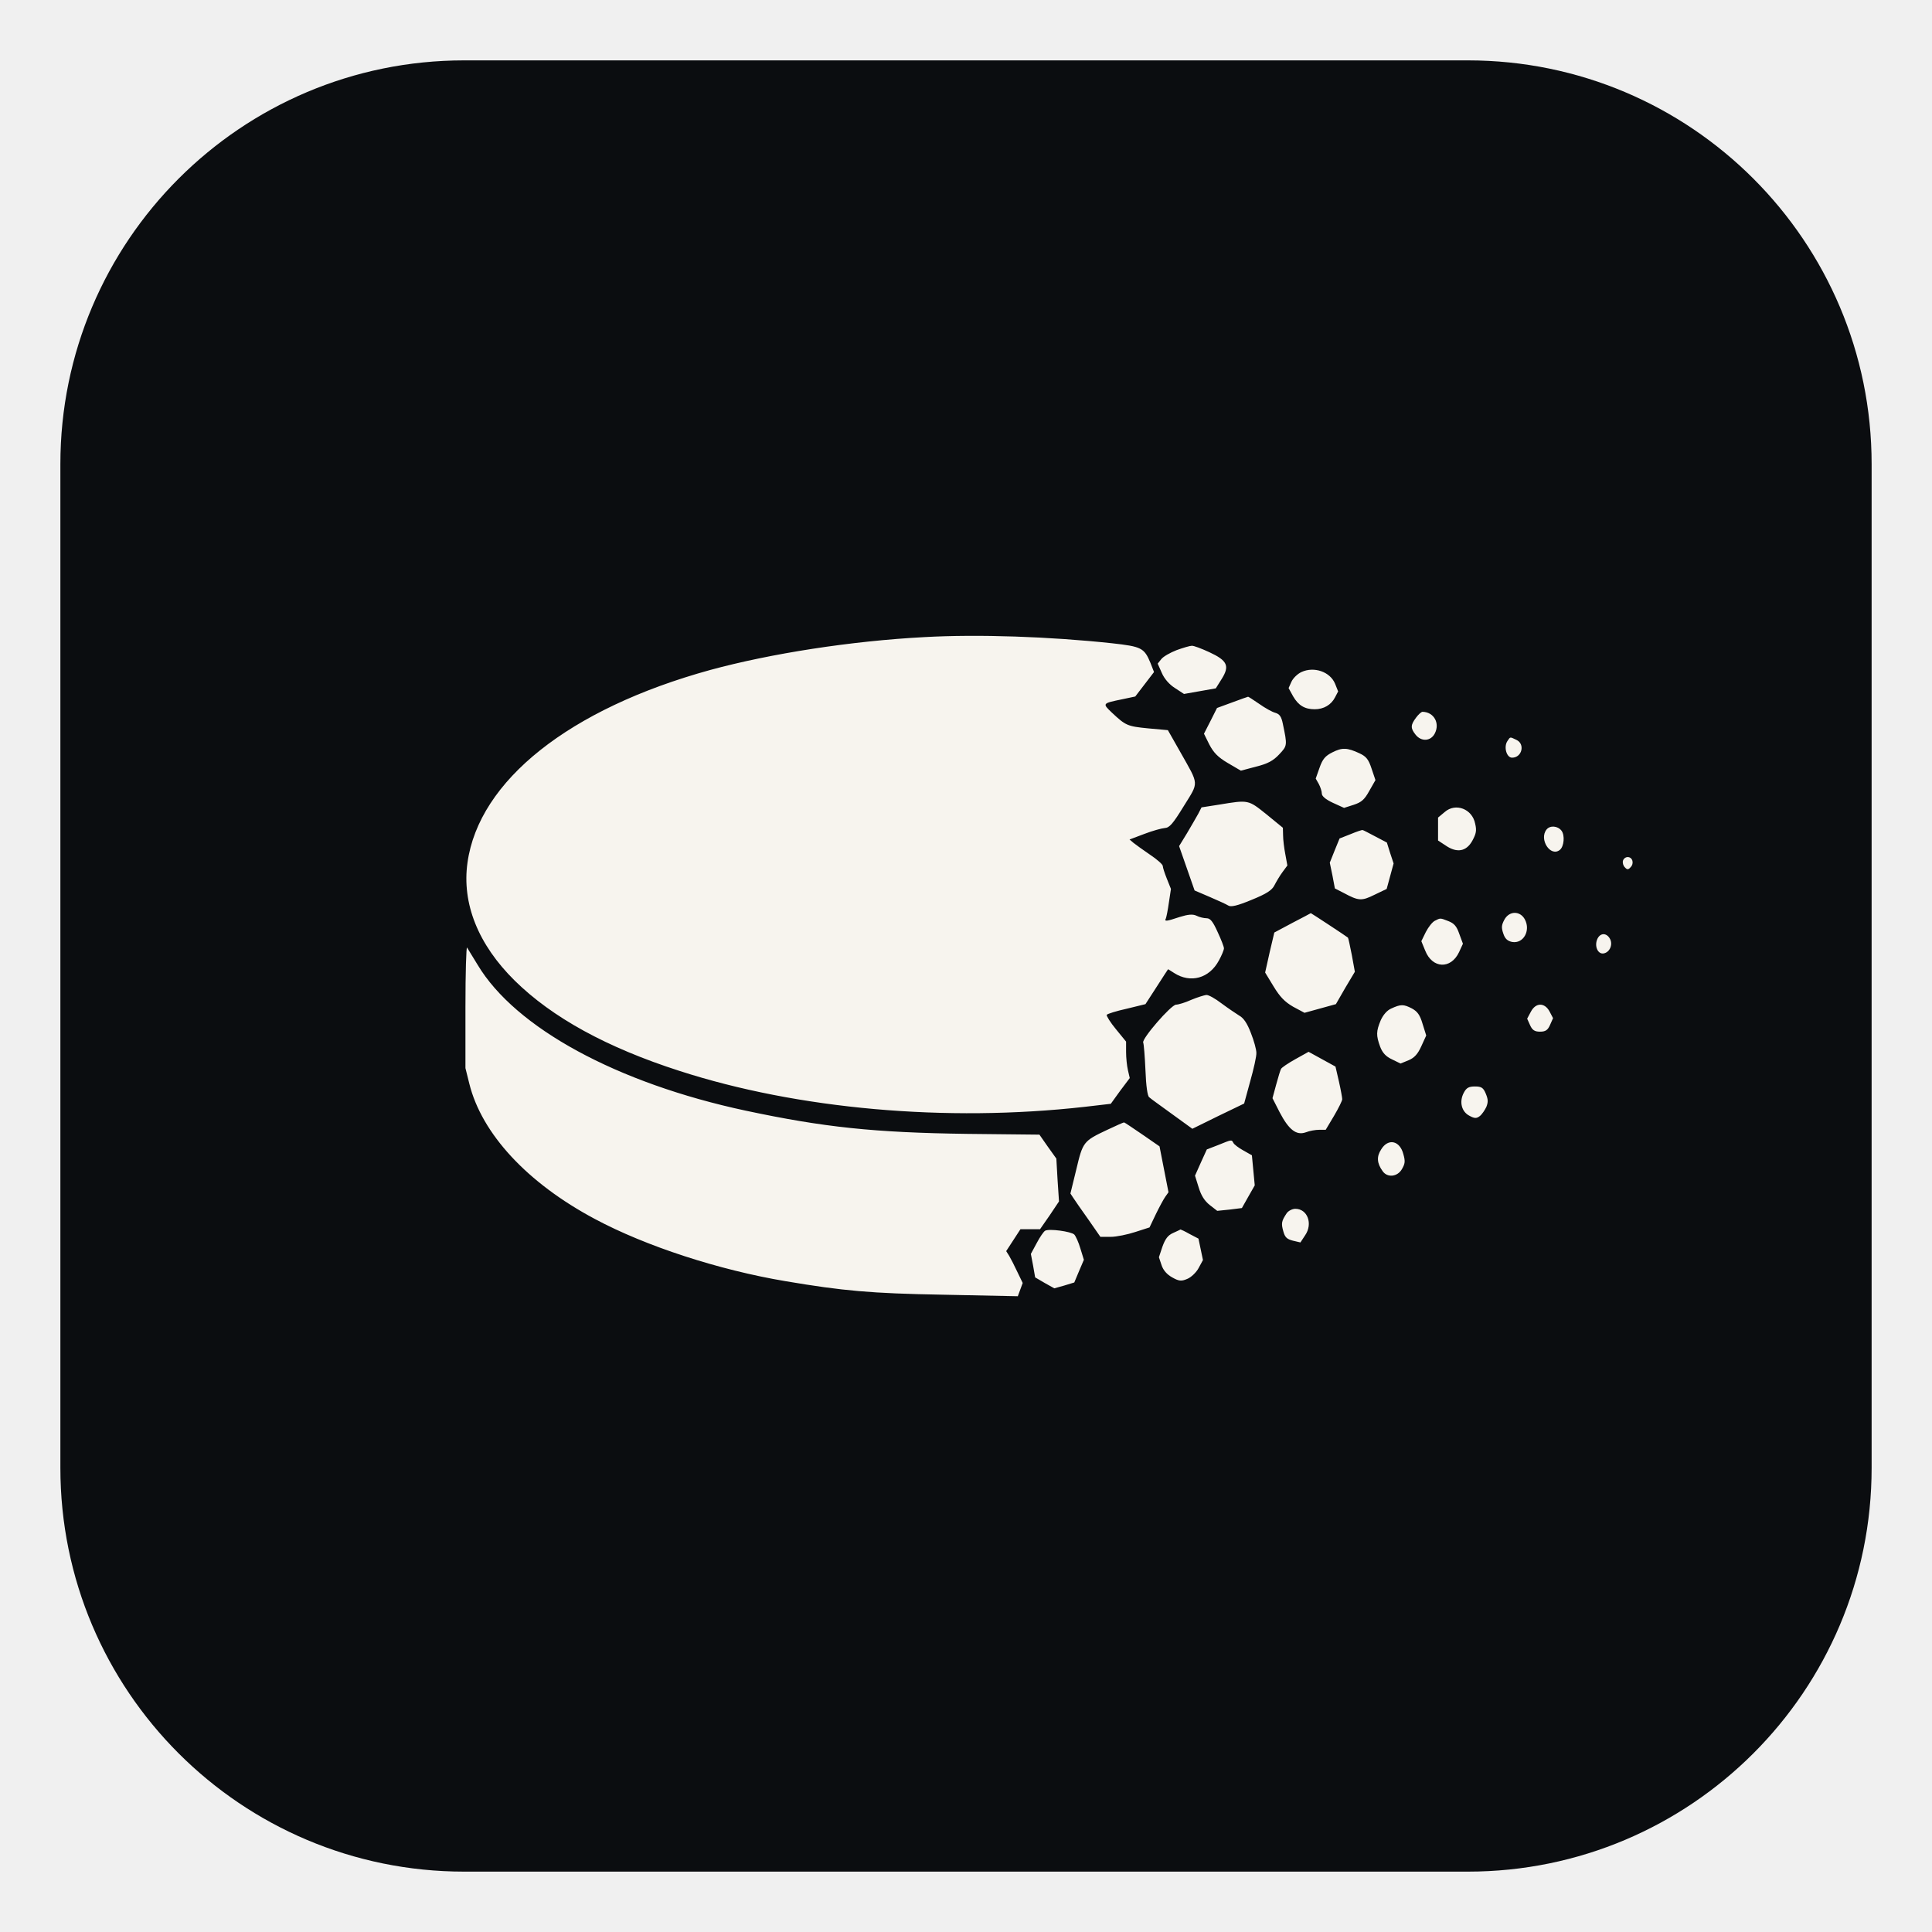
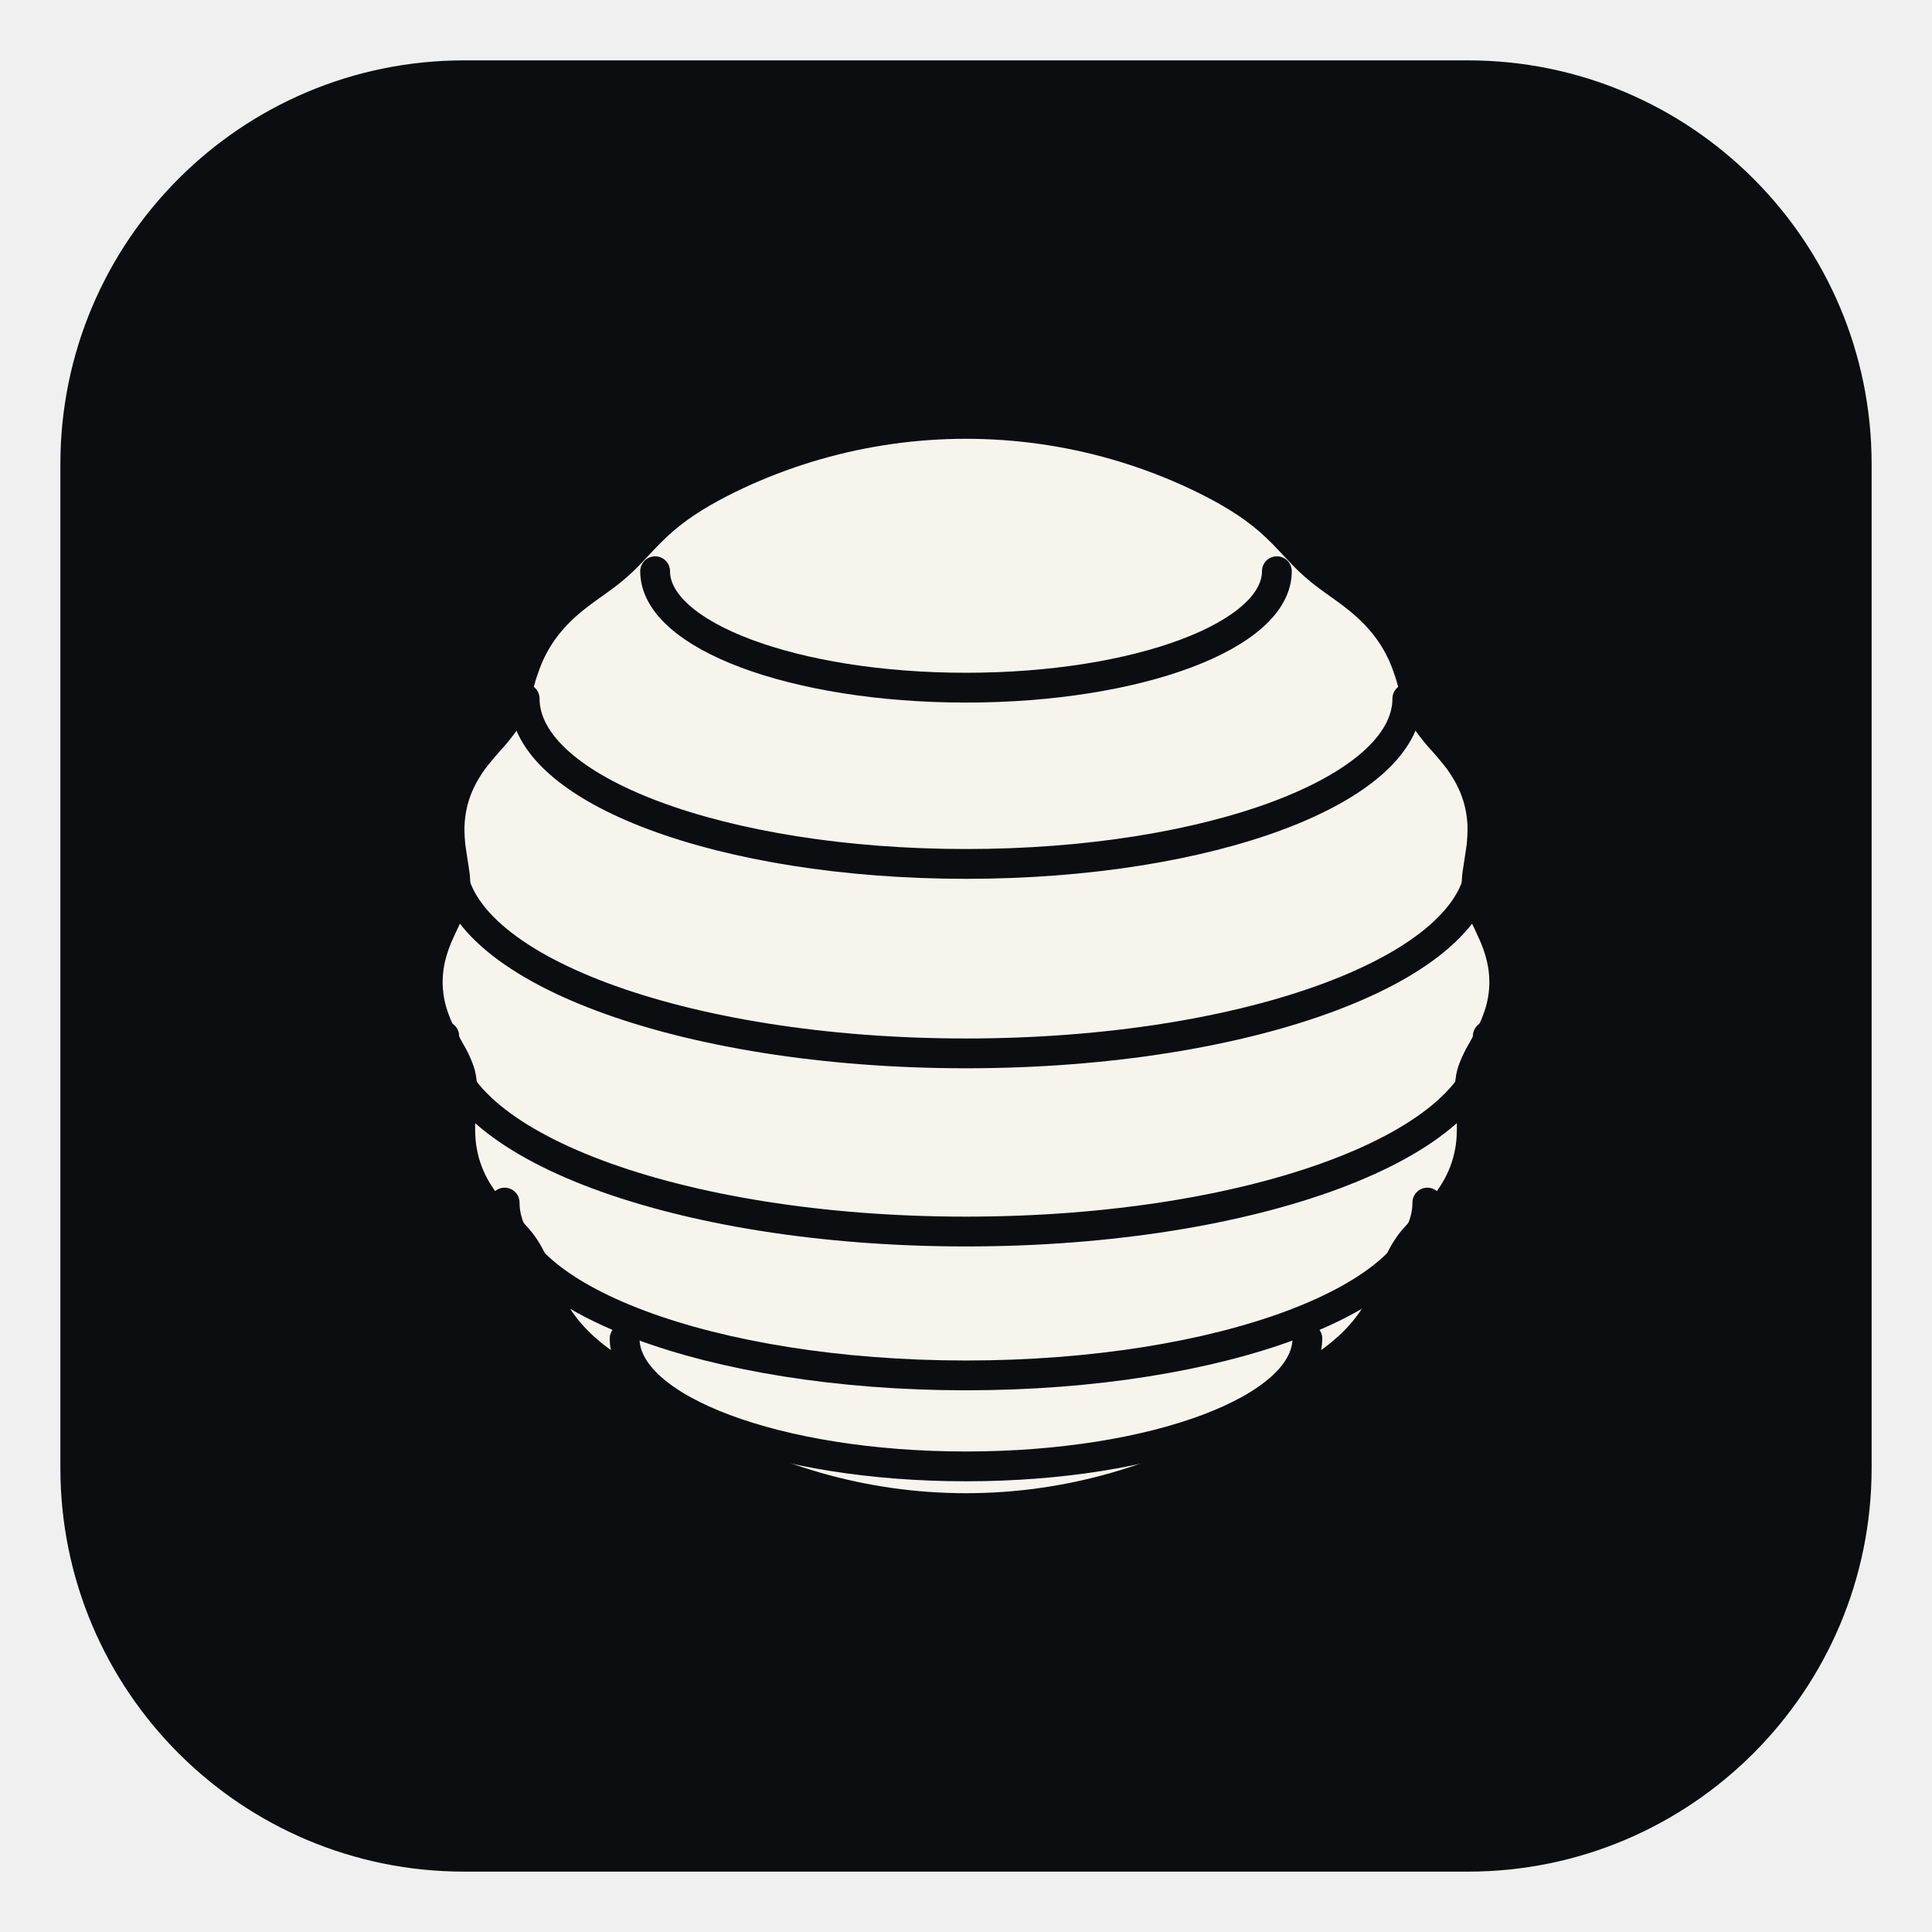
<svg xmlns="http://www.w3.org/2000/svg" viewBox="0 0 1024 1024" role="img" aria-label="Rennet app icon">
  <rect x="32" y="32" width="960" height="960" rx="214" fill="#0B0D10" />
-   <g transform="translate(246.694 337.000) scale(1.350901 1.350901)">
-     <g transform="translate(-0,258.8087) scale(0.08,-0.1)" fill="#F7F4EE" stroke="none">
-       <path d="M2250 2583 c-356 -15 -752 -64 -1050 -129 -690 -152 -1134 -434 -1190 -756 -28 -160 52 -321 232 -463 183 -144 450 -262 808 -354 579 -150 1308 -202 1986 -141 l129 12 46 51 47 50 -9 31 c-5 17 -9 49 -9 71 l0 41 -50 49 c-27 26 -47 52 -45 56 3 4 47 15 98 24 l92 18 55 68 c30 38 56 69 56 69 1 0 14 -7 30 -15 80 -41 172 -21 219 49 14 20 25 42 25 48 0 6 -14 35 -31 64 -23 41 -36 54 -54 54 -13 0 -35 4 -50 10 -18 7 -42 5 -82 -5 -67 -18 -76 -18 -68 -6 3 6 10 34 15 63 l10 53 -20 40 c-11 22 -20 44 -20 50 0 6 -28 26 -62 44 -35 19 -71 40 -82 47 l-19 13 73 22 c39 12 84 22 100 23 23 1 40 17 93 86 75 97 76 80 -17 212 l-61 86 -97 7 c-102 8 -110 11 -178 62 -47 36 -47 36 50 52 l65 11 46 48 46 48 -17 35 c-31 60 -44 65 -190 78 -304 26 -655 36 -920 24z M3488 2532 c-32 -10 -65 -25 -75 -35 l-18 -18 20 -36 c12 -23 37 -46 65 -60 l44 -23 78 11 78 11 29 37 c40 51 28 72 -61 105 -38 14 -77 26 -86 25 -9 0 -43 -8 -74 -17z M4100 2446 c-19 -7 -41 -24 -49 -38 l-14 -25 22 -32 c26 -36 57 -51 106 -51 44 0 81 17 100 47 l15 23 -15 30 c-24 47 -103 69 -165 46z M3761 2327 l-75 -22 -32 -51 -32 -50 26 -42 c21 -32 42 -50 91 -73 l64 -30 75 16 c56 11 84 23 113 48 40 34 40 35 18 119 -7 29 -16 39 -37 44 -15 3 -51 19 -79 35 -29 16 -54 29 -55 28 -2 0 -36 -10 -77 -22z M4662 2267 c-27 -29 -28 -41 -2 -67 28 -28 74 -26 94 5 26 40 -4 84 -60 85 -6 0 -20 -10 -32 -23z M5110 2175 c-19 -23 -4 -65 23 -65 49 0 65 54 21 70 -32 12 -29 13 -44 -5z M4252 2131 c-35 -14 -48 -26 -63 -60 l-19 -43 15 -21 c8 -12 15 -29 15 -38 0 -10 19 -23 54 -36 l55 -20 47 12 c38 10 53 20 77 55 l30 42 -19 45 c-15 37 -27 48 -59 60 -61 23 -86 23 -133 4z M3698 1926 l-88 -11 -16 -25 c-10 -14 -34 -48 -55 -76 l-39 -51 38 -87 38 -87 73 -25 c41 -14 82 -29 92 -34 12 -7 45 -1 114 22 74 24 101 38 113 58 9 14 26 37 39 51 l24 26 -10 44 c-6 24 -11 58 -11 74 l-1 30 -81 53 c-89 57 -87 57 -230 38z M4803 1897 l-33 -22 0 -45 0 -45 38 -20 c55 -30 101 -23 130 19 19 28 22 40 14 67 -14 58 -96 83 -149 46z M5302 1828 c-38 -38 19 -109 65 -80 21 13 26 58 8 76 -19 19 -56 21 -73 4z M4341 1810 l-54 -17 -24 -47 -24 -48 13 -50 12 -51 44 -18 c72 -31 87 -32 150 -7 l60 23 17 50 17 50 -17 41 -16 41 -57 24 c-31 13 -59 25 -62 25 -3 1 -29 -6 -59 -16z M5677 1706 c-3 -8 1 -20 9 -26 11 -10 17 -10 28 0 19 15 10 40 -14 40 -10 0 -20 -6 -23 -14z M4056 1462 l-89 -38 -23 -78 -22 -79 41 -54 c31 -41 55 -61 96 -80 l56 -24 77 17 77 17 46 64 47 63 -15 66 c-9 36 -17 67 -19 68 -5 4 -180 96 -182 96 0 0 -41 -18 -90 -38z M5095 1474 c-14 -21 -15 -31 -5 -54 8 -20 20 -29 43 -33 55 -8 92 44 63 88 -23 35 -77 35 -101 -1z M4754 1470 c-12 -5 -31 -24 -44 -44 l-22 -36 19 -37 c35 -71 126 -74 166 -6 l19 33 -18 39 c-13 30 -25 41 -54 50 -42 13 -38 12 -66 1z M5552 1400 c-17 -28 1 -62 30 -58 29 4 46 33 32 56 -16 25 -47 26 -62 2z M0 1133 l0 -241 19 -61 c61 -197 285 -390 616 -531 250 -107 608 -200 935 -244 282 -38 417 -48 772 -53 l367 -6 12 26 12 26 -26 43 c-14 24 -32 52 -40 63 l-15 19 35 43 35 43 48 0 48 0 47 54 46 55 -7 84 -6 84 -42 47 -41 47 -355 3 c-457 5 -703 26 -1085 91 -632 108 -1130 325 -1315 572 -24 32 -48 62 -52 68 -4 5 -8 -99 -8 -232z M3560 1160 c-30 -11 -64 -19 -75 -19 -25 -1 -170 -135 -161 -149 3 -5 8 -54 11 -108 3 -63 10 -101 18 -106 6 -5 57 -34 112 -66 l100 -58 127 50 127 49 30 88 c17 48 31 98 30 111 0 13 -12 48 -27 78 -18 38 -36 59 -57 68 -16 8 -55 29 -87 48 -31 19 -64 34 -75 33 -10 -1 -43 -9 -73 -19z M4541 1126 c-21 -7 -40 -25 -52 -46 -23 -44 -23 -60 -3 -104 12 -25 29 -39 59 -50 l41 -16 40 13 c29 10 45 25 62 55 l24 42 -18 46 c-13 35 -25 48 -52 60 -41 17 -55 17 -101 0z M5225 1113 l-18 -27 14 -25 c11 -20 23 -26 49 -26 27 0 38 6 49 26 l15 27 -17 26 c-24 36 -68 36 -92 -1z M4070 927 c-36 -16 -67 -33 -70 -38 -3 -4 -14 -32 -24 -62 l-18 -53 35 -55 c45 -69 82 -92 128 -79 19 6 48 10 66 10 l32 0 41 55 c22 30 40 59 40 65 0 6 -7 37 -16 69 l-17 59 -66 29 -66 29 -65 -29z M4896 795 c-23 -35 -11 -74 28 -90 25 -11 35 -11 51 -1 11 7 25 24 32 36 9 19 9 29 -3 52 -12 23 -21 28 -53 28 -30 0 -42 -5 -55 -25z M3148 650 c-117 -44 -120 -47 -152 -155 l-29 -95 14 -17 c8 -10 41 -48 74 -85 l59 -68 51 0 c27 0 82 9 120 19 l70 18 31 52 c17 28 38 59 46 68 l16 18 -22 90 -22 90 -85 47 c-46 25 -86 47 -89 47 -3 0 -40 -13 -82 -29z M3691 590 l-55 -17 -29 -51 -29 -52 18 -46 c12 -32 29 -53 54 -69 l37 -23 61 5 60 6 31 44 32 45 -7 59 -7 59 -42 19 c-23 10 -46 24 -49 30 -9 13 -7 13 -75 -9z M4491 573 c-23 -28 -21 -54 7 -85 23 -27 73 -23 95 8 15 21 17 30 7 58 -17 54 -75 64 -109 19z M4028 323 c-26 -31 -28 -40 -17 -71 8 -24 18 -31 47 -37 l37 -7 23 28 c39 45 12 104 -48 104 -15 0 -34 -8 -42 -17z M2843 254 c-7 -3 -26 -25 -41 -48 l-29 -43 11 -46 10 -46 47 -22 47 -21 49 11 49 12 23 44 24 45 -17 44 c-9 25 -23 49 -30 55 -15 12 -124 24 -143 15z M3470 245 c-25 -9 -38 -23 -52 -54 l-17 -41 13 -31 c8 -20 27 -37 52 -48 33 -15 45 -16 74 -6 19 6 45 26 56 43 l21 31 -11 42 -11 42 -43 18 c-24 11 -44 18 -45 18 -1 -1 -18 -7 -37 -14z" />
+   <g transform="translate(208.271 208.271) scale(6.074576 6.074576)">
+     <defs>
+       <mask id="creases" maskUnits="userSpaceOnUse" x="0" y="0" width="100" height="100">
+         <rect width="100" height="100" fill="#ffffff" />
+         <g fill="none" stroke="#000000" stroke-width="2.6" stroke-linecap="round">
+           <path d="M22.875,15.554 A27.125,10.161 0 0 0 77.125,15.554" />
+           <path d="M11.492,26.669 A38.508,14.425 0 0 0 88.508,26.669" />
+           <path d="M5.083,40.798 A44.917,16.826 0 0 0 94.917,40.798" />
+           <path d="M4.475,56.115 A45.525,17.054 0 0 0 95.525,56.115" />
+           <path d="M9.746,70.642 A40.254,15.079 0 0 0 90.254,70.642" />
+           <path d="M20.216,82.503 A29.784,11.157 0 0 0 79.784,82.503" />
+         </g>
+       </mask>
+     </defs>
+     <g fill="#F7F4EE" stroke="none" mask="url(#creases)">
+       <path d="M95.538,50.000 C95.632,50.528 95.675,51.065 95.662,51.595 C95.649,52.124 95.579,52.657 95.459,53.179 C95.339,53.700 95.154,54.218 94.943,54.724 C94.733,55.229 94.451,55.723 94.196,56.211 C93.941,56.700 93.638,57.172 93.414,57.655 C93.191,58.138 92.980,58.612 92.854,59.109 C92.727,59.605 92.675,60.111 92.654,60.635 C92.633,61.159 92.698,61.705 92.727,62.252 C92.756,62.799 92.826,63.365 92.829,63.916 C92.832,64.467 92.819,65.023 92.745,65.558 C92.671,66.093 92.551,66.620 92.385,67.125 C92.220,67.630 92.003,68.120 91.750,68.588 C91.497,69.056 91.194,69.504 90.869,69.933 C90.544,70.362 90.168,70.764 89.803,71.163 C89.437,71.563 89.033,71.935 88.675,72.329 C88.317,72.723 87.959,73.108 87.654,73.529 C87.350,73.950 87.087,74.390 86.848,74.854 C86.609,75.319 86.424,75.819 86.220,76.315 C86.016,76.811 85.840,77.335 85.622,77.831 C85.404,78.327 85.177,78.826 84.911,79.294 C84.645,79.762 84.349,80.212 84.025,80.636 C83.702,81.061 83.346,81.461 82.971,81.840 C82.597,82.219 82.194,82.572 81.780,82.909 C81.366,83.245 80.926,83.555 80.488,83.860 C80.049,84.165 79.592,84.445 79.148,84.738 C78.705,85.031 78.258,85.313 77.829,85.619 C77.399,85.925 76.982,86.241 76.571,86.572 C76.161,86.903 75.767,87.257 75.364,87.604 C74.961,87.951 74.566,88.314 74.154,88.654 C73.741,88.994 73.322,89.331 72.889,89.644 C72.455,89.957 72.007,90.253 71.551,90.531 C71.094,90.809 70.625,91.067 70.150,91.315 C69.676,91.562 69.193,91.792 68.706,92.015 C68.220,92.237 67.727,92.447 67.231,92.648 C66.736,92.850 66.236,93.042 65.733,93.226 C65.230,93.409 64.724,93.583 64.215,93.749 C63.706,93.914 63.194,94.071 62.679,94.218 C62.165,94.366 61.648,94.504 61.128,94.634 C60.609,94.763 60.087,94.884 59.564,94.995 C59.041,95.106 58.515,95.208 57.988,95.301 C57.461,95.394 56.932,95.478 56.402,95.552 C55.872,95.627 55.341,95.692 54.808,95.748 C54.276,95.804 53.743,95.851 53.209,95.888 C52.675,95.925 52.140,95.953 51.605,95.972 C51.071,95.991 50.535,96.000 50.000,96.000 C49.465,96.000 48.929,95.991 48.395,95.972 C47.860,95.953 47.325,95.925 46.791,95.888 C46.257,95.851 45.724,95.804 45.192,95.748 C44.659,95.692 44.128,95.627 43.598,95.552 C43.068,95.478 42.539,95.394 42.012,95.301 C41.485,95.208 40.959,95.106 40.436,94.995 C39.913,94.884 39.391,94.763 38.872,94.634 C38.352,94.504 37.835,94.366 37.321,94.218 C36.806,94.071 36.294,93.914 35.785,93.749 C35.276,93.583 34.770,93.409 34.267,93.226 C33.764,93.042 33.264,92.850 32.769,92.648 C32.273,92.447 31.780,92.237 31.294,92.015 C30.807,91.792 30.324,91.562 29.850,91.315 C29.375,91.067 28.906,90.809 28.449,90.531 C27.993,90.253 27.545,89.957 27.111,89.644 C26.678,89.331 26.259,88.994 25.846,88.654 C25.434,88.314 25.039,87.951 24.636,87.604 C24.233,87.257 23.839,86.903 23.429,86.572 C23.018,86.241 22.601,85.925 22.171,85.619 C21.742,85.313 21.295,85.031 20.852,84.738 C20.408,84.445 19.951,84.165 19.512,83.860 C19.074,83.555 18.634,83.245 18.220,82.909 C17.806,82.572 17.403,82.219 17.029,81.840 C16.654,81.461 16.298,81.061 15.975,80.636 C15.651,80.212 15.355,79.762 15.089,79.294 C14.823,78.826 14.596,78.327 14.378,77.831 C14.160,77.335 13.984,76.811 13.780,76.315 C13.576,75.819 13.391,75.319 13.152,74.854 C12.913,74.390 12.650,73.950 12.346,73.529 C12.041,73.108 11.683,72.723 11.325,72.329 C10.967,71.935 10.563,71.563 10.197,71.163 C9.832,70.764 9.456,70.362 9.131,69.933 C8.806,69.504 8.503,69.056 8.250,68.588 C7.997,68.120 7.780,67.630 7.615,67.125 C7.449,66.620 7.329,66.093 7.255,65.558 C7.181,65.023 7.168,64.467 7.171,63.916 C7.174,63.365 7.244,62.799 7.273,62.252 C7.302,61.705 7.367,61.159 7.346,60.635 C7.325,60.111 7.273,59.605 7.146,59.109 C7.020,58.612 6.809,58.138 6.586,57.655 C6.362,57.172 6.059,56.700 5.804,56.211 C5.549,55.723 5.267,55.229 5.057,54.724 C4.846,54.218 4.661,53.700 4.541,53.179 C4.421,52.657 4.351,52.124 4.338,51.595 C4.325,51.065 4.368,50.528 4.462,50.000 C4.556,49.472 4.717,48.943 4.901,48.425 C5.084,47.907 5.342,47.397 5.566,46.893 C5.790,46.389 6.060,45.898 6.246,45.401 C6.431,44.904 6.597,44.417 6.678,43.911 C6.759,43.406 6.759,42.896 6.732,42.371 C6.705,41.845 6.590,41.302 6.516,40.757 C6.441,40.212 6.329,39.651 6.286,39.101 C6.244,38.551 6.221,37.996 6.261,37.458 C6.302,36.920 6.391,36.388 6.528,35.875 C6.666,35.362 6.857,34.861 7.087,34.381 C7.318,33.901 7.603,33.439 7.909,32.994 C8.216,32.550 8.579,32.131 8.928,31.713 C9.276,31.296 9.664,30.904 9.998,30.490 C10.332,30.076 10.663,29.669 10.932,29.227 C11.202,28.786 11.421,28.324 11.616,27.839 C11.810,27.354 11.943,26.833 12.100,26.317 C12.256,25.801 12.382,25.259 12.556,24.744 C12.730,24.228 12.915,23.710 13.144,23.223 C13.374,22.736 13.637,22.265 13.931,21.820 C14.225,21.375 14.557,20.954 14.909,20.555 C15.261,20.156 15.647,19.783 16.045,19.427 C16.443,19.070 16.871,18.743 17.297,18.419 C17.722,18.095 18.170,17.797 18.598,17.482 C19.025,17.167 19.456,16.862 19.864,16.530 C20.271,16.198 20.660,15.851 21.041,15.488 C21.421,15.124 21.778,14.733 22.147,14.349 C22.515,13.965 22.872,13.563 23.252,13.184 C23.631,12.806 24.018,12.430 24.423,12.080 C24.828,11.730 25.250,11.398 25.683,11.084 C26.116,10.770 26.565,10.478 27.019,10.196 C27.474,9.915 27.940,9.650 28.409,9.394 C28.879,9.138 29.356,8.894 29.836,8.658 C30.316,8.422 30.802,8.195 31.290,7.977 C31.779,7.759 32.272,7.550 32.768,7.350 C33.264,7.149 33.764,6.957 34.267,6.774 C34.770,6.591 35.276,6.417 35.785,6.251 C36.294,6.086 36.806,5.929 37.321,5.782 C37.835,5.634 38.352,5.496 38.872,5.366 C39.391,5.237 39.913,5.116 40.436,5.005 C40.959,4.894 41.485,4.792 42.012,4.699 C42.539,4.606 43.068,4.522 43.598,4.448 C44.128,4.373 44.659,4.308 45.192,4.252 C45.724,4.196 46.257,4.149 46.791,4.112 C47.325,4.075 47.860,4.047 48.395,4.028 C48.929,4.009 49.465,4.000 50.000,4.000 C50.535,4.000 51.071,4.009 51.605,4.028 C52.140,4.047 52.675,4.075 53.209,4.112 C53.743,4.149 54.276,4.196 54.808,4.252 C55.341,4.308 55.872,4.373 56.402,4.448 C56.932,4.522 57.461,4.606 57.988,4.699 C58.515,4.792 59.041,4.894 59.564,5.005 C60.087,5.116 60.609,5.237 61.128,5.366 C61.648,5.496 62.165,5.634 62.679,5.782 C63.194,5.929 63.706,6.086 64.215,6.251 C64.724,6.417 65.230,6.591 65.733,6.774 C66.236,6.957 66.736,7.149 67.232,7.350 C67.728,7.550 68.221,7.759 68.710,7.977 C69.198,8.195 69.684,8.422 70.164,8.658 C70.644,8.894 71.121,9.138 71.591,9.394 C72.060,9.650 72.526,9.915 72.981,10.196 C73.435,10.478 73.884,10.770 74.317,11.084 C74.750,11.398 75.172,11.730 75.577,12.080 C75.982,12.430 76.369,12.806 76.748,13.184 C77.128,13.563 77.485,13.965 77.853,14.349 C78.222,14.733 78.579,15.124 78.959,15.488 C79.340,15.851 79.729,16.198 80.136,16.530 C80.544,16.862 80.975,17.167 81.402,17.482 C81.830,17.797 82.278,18.095 82.703,18.419 C83.129,18.743 83.557,19.070 83.955,19.427 C84.353,19.783 84.739,20.156 85.091,20.555 C85.443,20.954 85.775,21.375 86.069,21.820 C86.363,22.265 86.626,22.736 86.856,23.223 C87.085,23.710 87.270,24.228 87.444,24.744 C87.618,25.259 87.744,25.801 87.900,26.317 C88.057,26.833 88.190,27.354 88.384,27.839 C88.579,28.324 88.798,28.786 89.068,29.227 C89.337,29.669 89.668,30.076 90.002,30.490 C90.336,30.904 90.724,31.296 91.072,31.713 C91.421,32.131 91.784,32.550 92.091,32.994 C92.397,33.439 92.682,33.901 92.913,34.381 C93.143,34.861 93.334,35.362 93.472,35.875 C93.609,36.388 93.698,36.920 93.739,37.458 C93.779,37.996 93.756,38.551 93.714,39.101 C93.671,39.651 93.559,40.212 93.484,40.757 C93.410,41.302 93.295,41.845 93.268,42.371 C93.241,42.896 93.241,43.406 93.322,43.911 C93.403,44.417 93.569,44.904 93.754,45.401 C93.940,45.898 94.210,46.389 94.434,46.893 C94.658,47.397 94.916,47.907 95.099,48.425 C95.283,48.943 95.444,49.472 95.538,50.000 Z" />
    </g>
  </g>
</svg>
